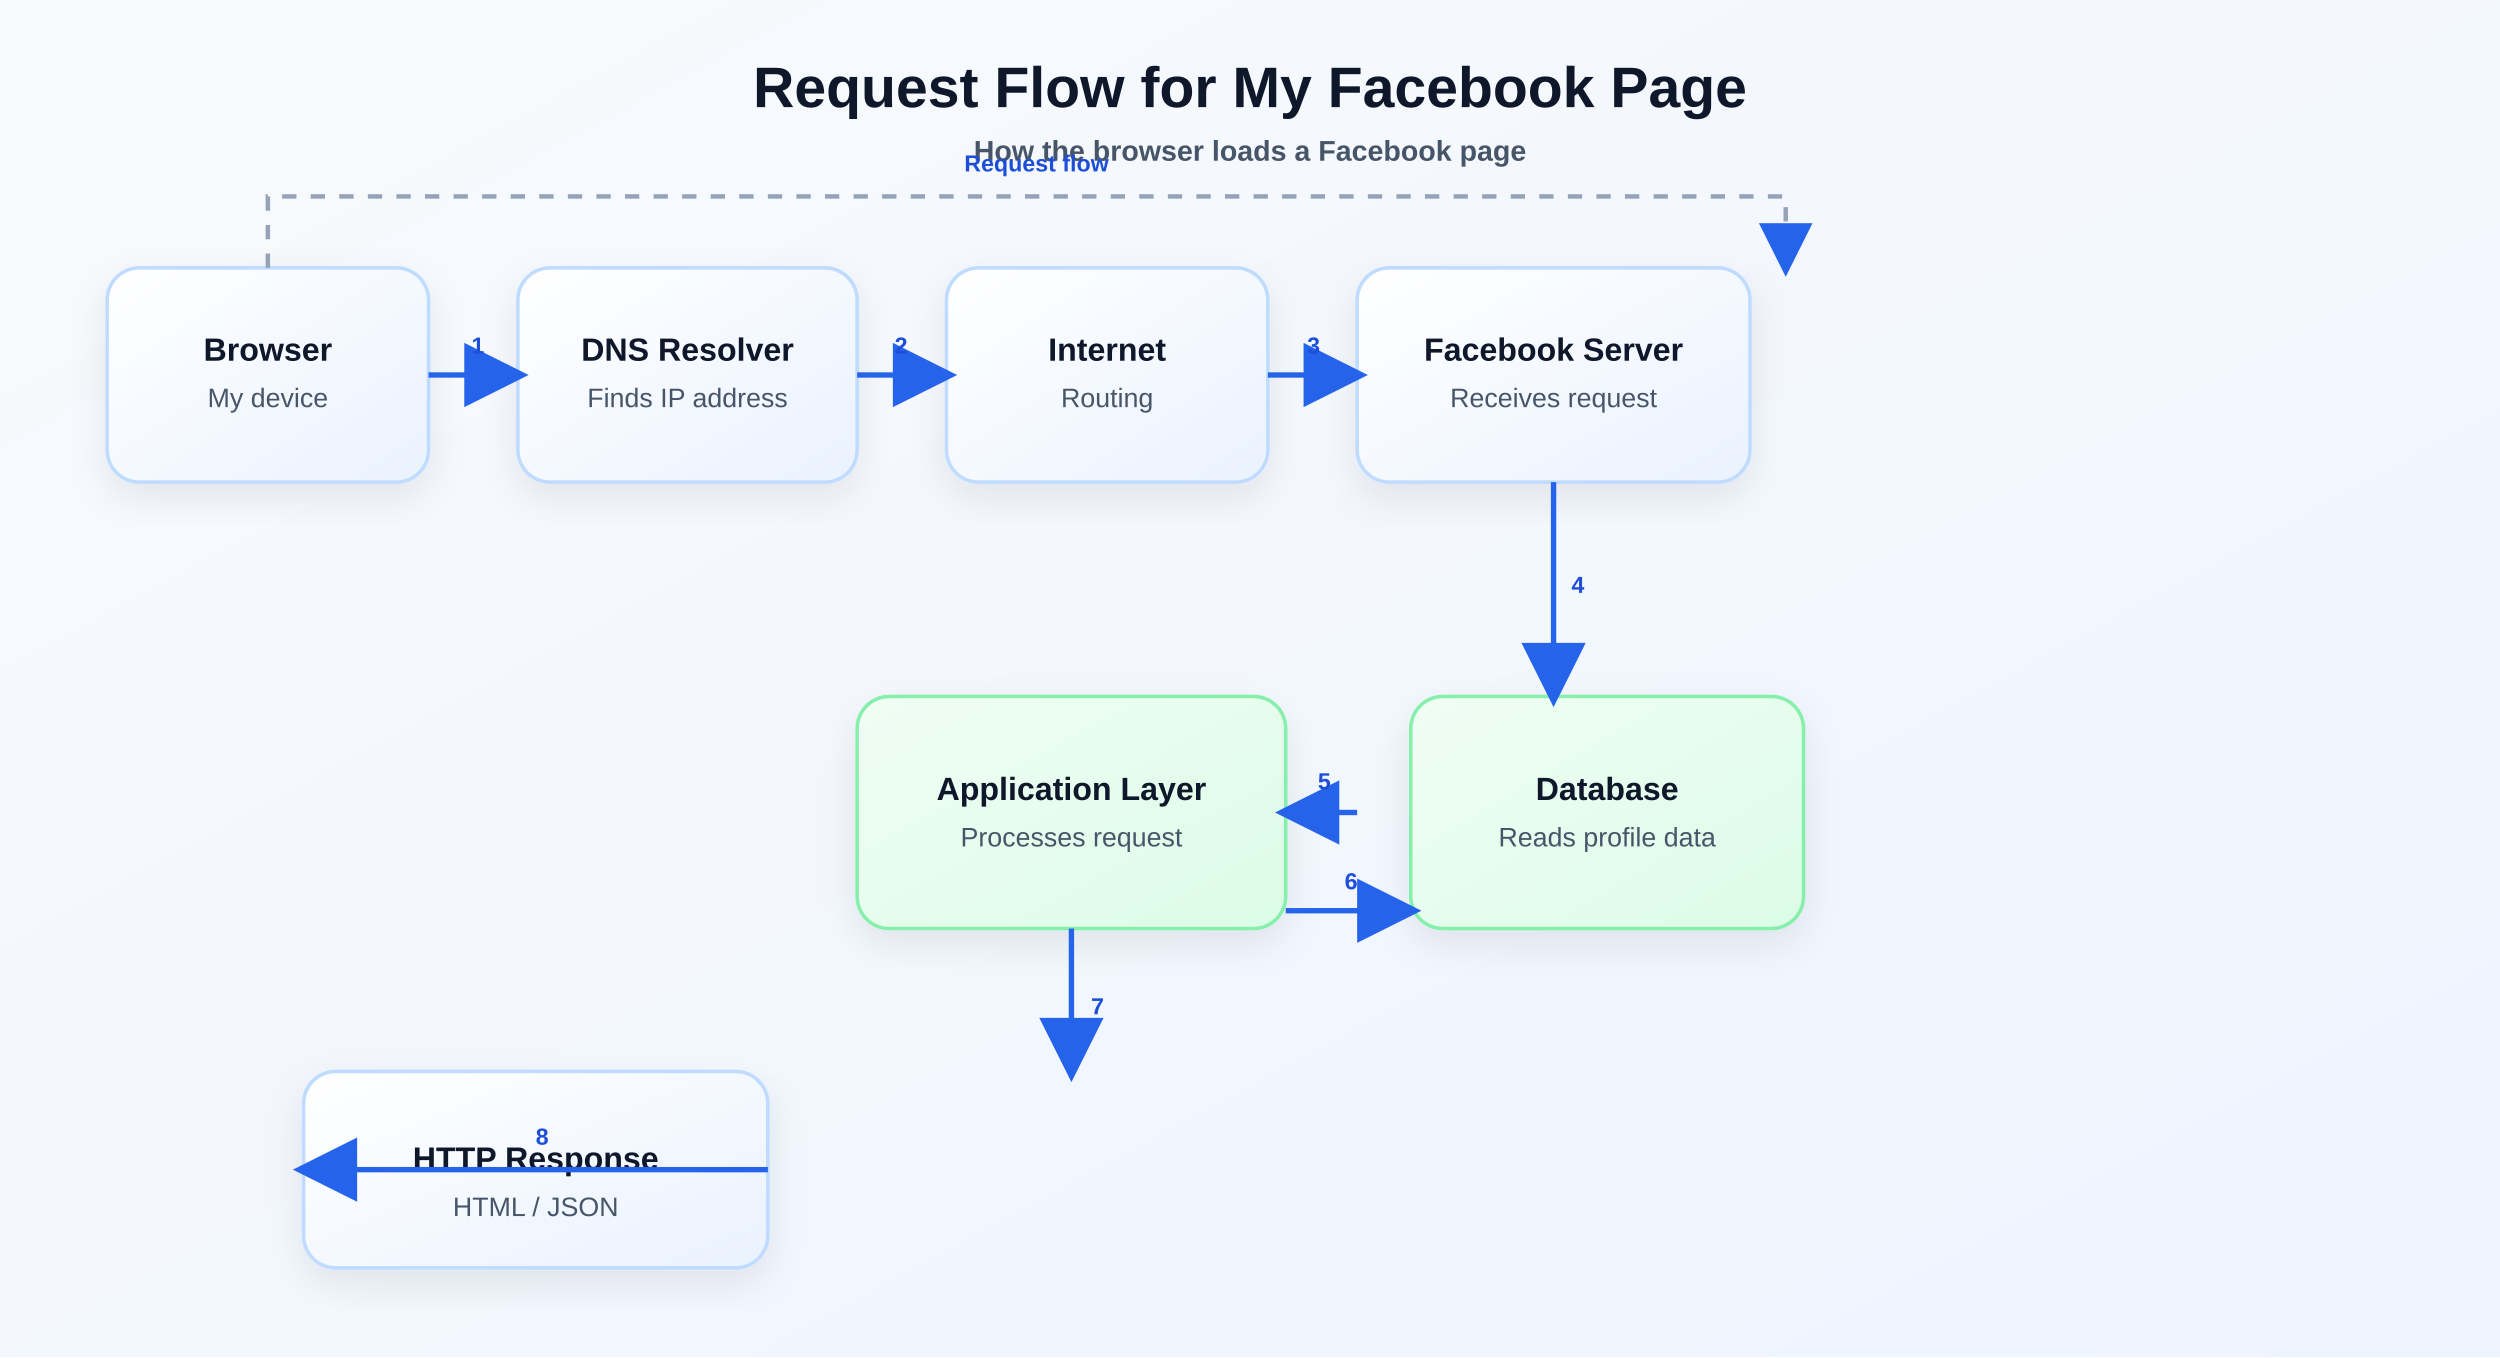
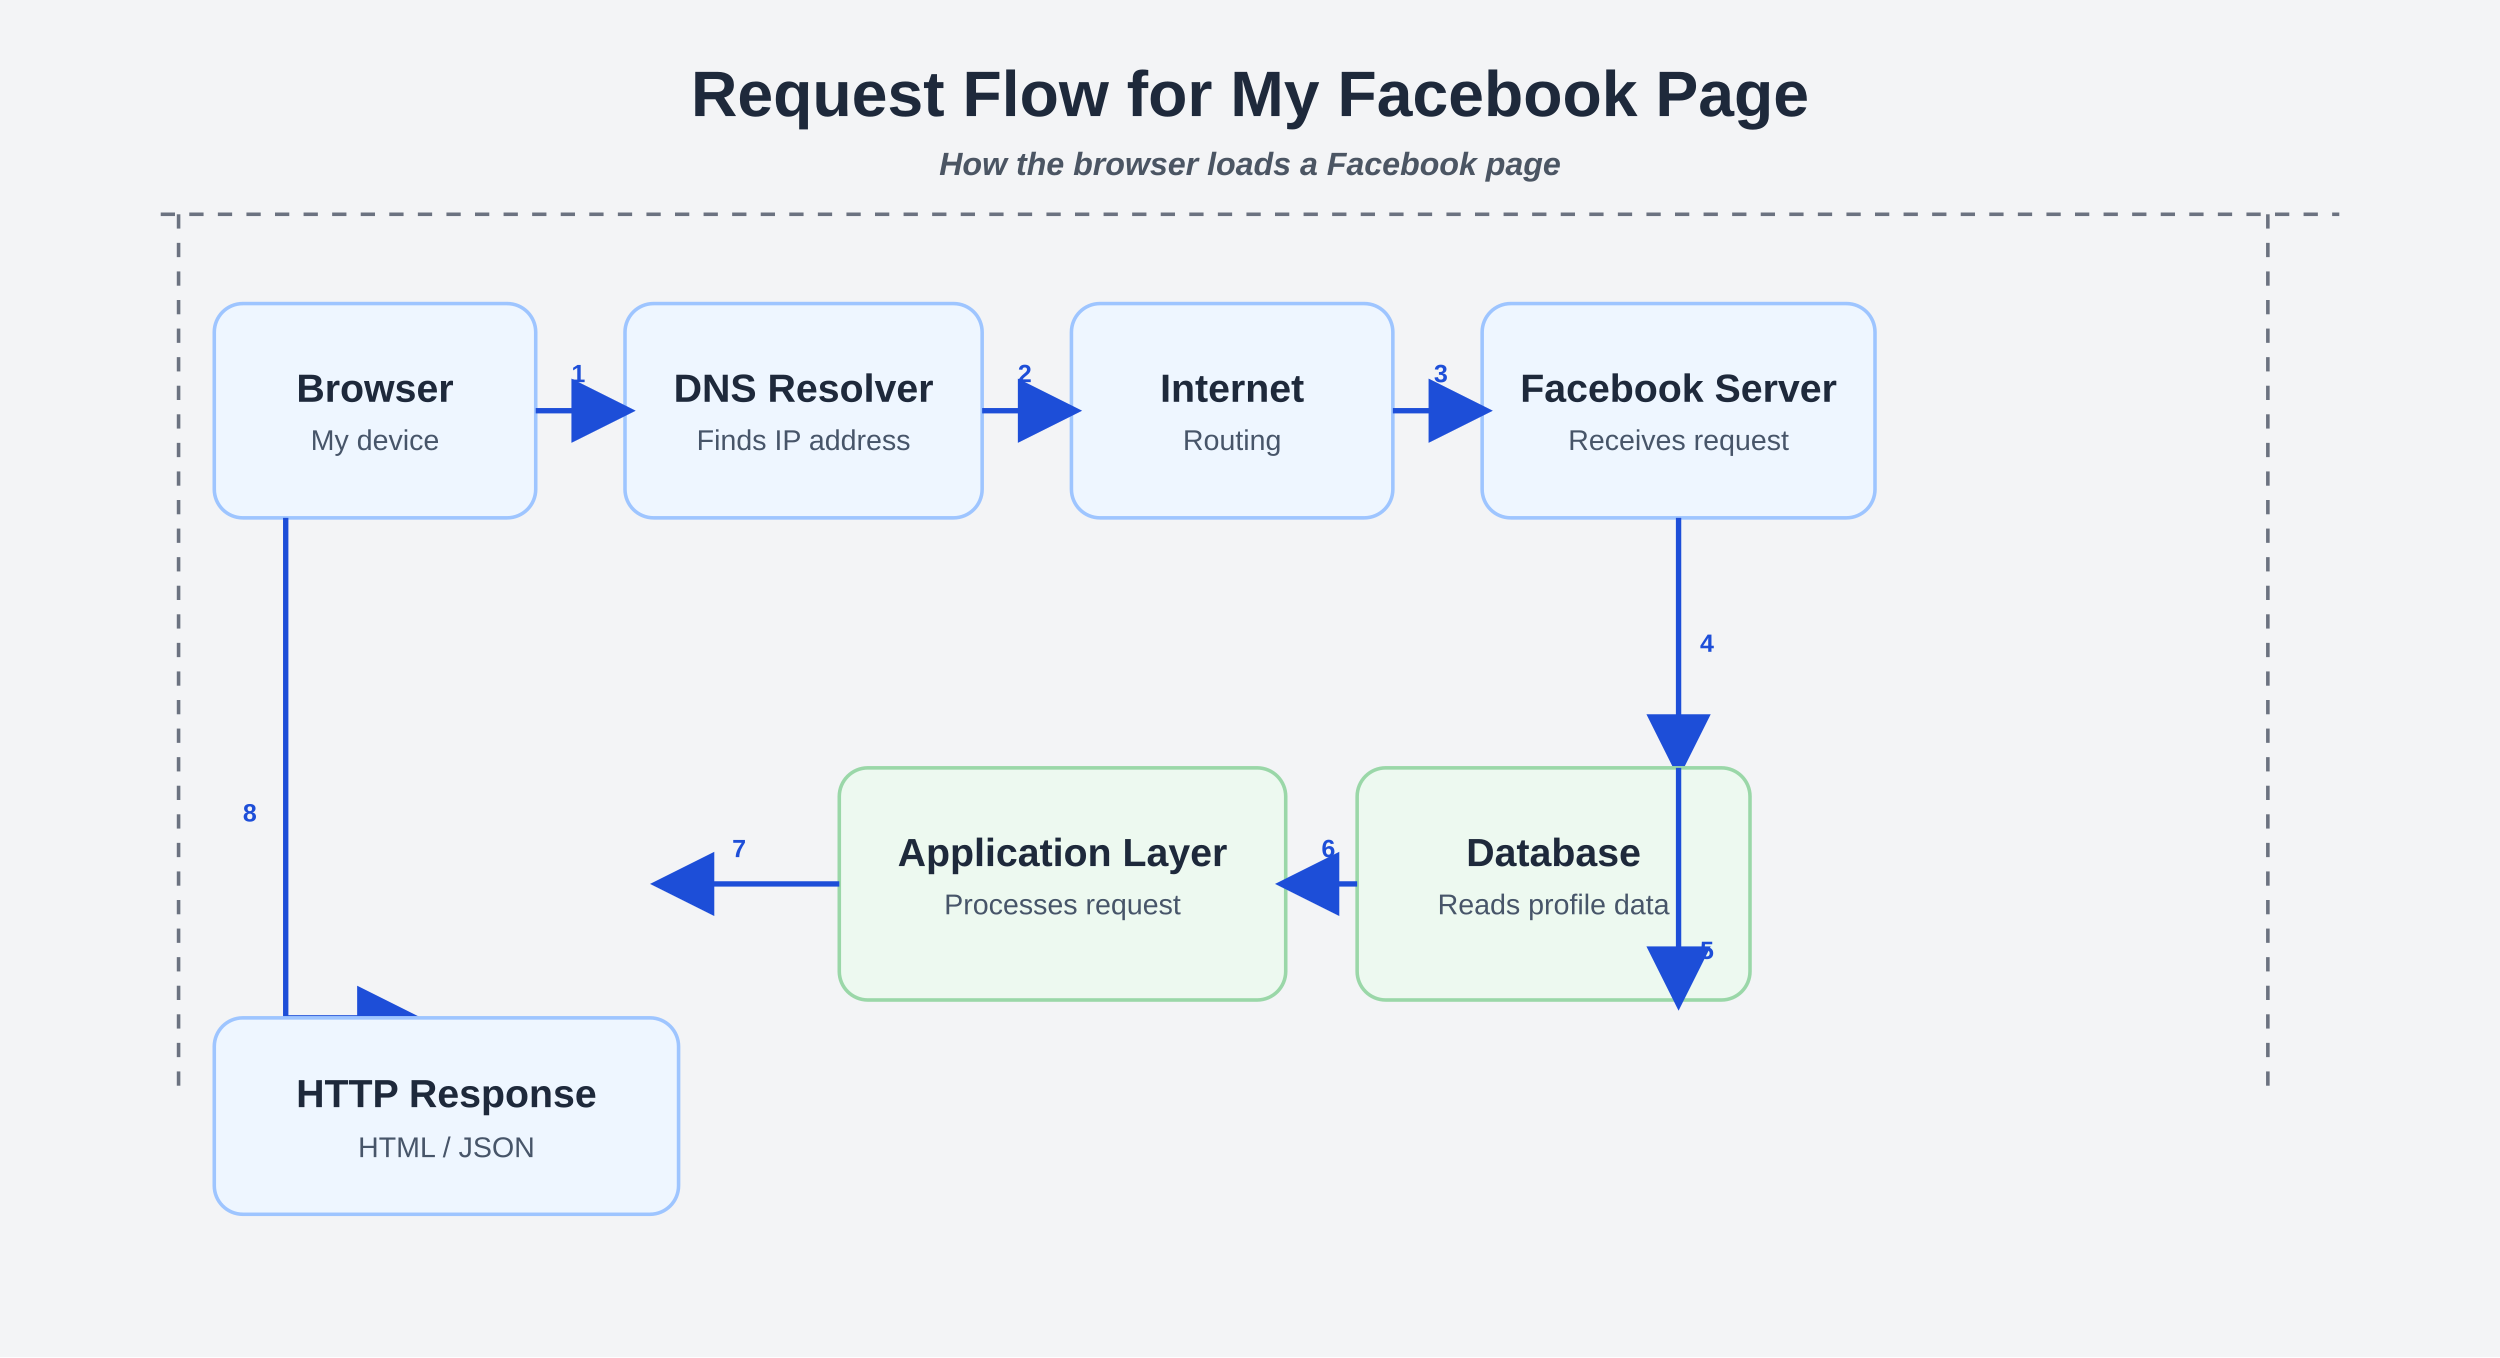
<svg xmlns="http://www.w3.org/2000/svg" width="1400" height="760" viewBox="0 0 1400 760">
  <defs>
-     <linearGradient id="bg" x1="0" y1="0" x2="1" y2="1">
-       <stop offset="0%" stop-color="#f8fafc" />
-       <stop offset="100%" stop-color="#eef4ff" />
-     </linearGradient>
-     <linearGradient id="nodeBlue" x1="0" y1="0" x2="1" y2="1">
-       <stop offset="0%" stop-color="#ffffff" />
-       <stop offset="100%" stop-color="#eaf2ff" />
-     </linearGradient>
-     <linearGradient id="nodeGreen" x1="0" y1="0" x2="1" y2="1">
-       <stop offset="0%" stop-color="#f0fdf4" />
-       <stop offset="100%" stop-color="#dcfce7" />
-     </linearGradient>
-     <filter id="shadow" x="-20%" y="-20%" width="140%" height="140%">
-       <feDropShadow dx="0" dy="8" stdDeviation="10" flood-color="#0f172a" flood-opacity="0.08" />
-     </filter>
    <marker id="arrow" markerWidth="12" markerHeight="12" refX="10" refY="6" orient="auto">
-       <path d="M0,0 L12,6 L0,12 z" fill="#2563eb" />
+       <path d="M0,0 L12,6 L0,12 z" fill="#1d4ed8" />
    </marker>
    <style>
-       .title { font: 700 32px Arial, sans-serif; fill: #0f172a; }
-       .subtitle { font: 600 16px Arial, sans-serif; fill: #475569; }
-       .box { fill: url(#nodeBlue); stroke: #bfdbfe; stroke-width: 2; filter: url(#shadow); }
-       .greenbox { fill: url(#nodeGreen); stroke: #86efac; stroke-width: 2; filter: url(#shadow); }
-       .label { font: 700 18px Arial, sans-serif; fill: #0f172a; }
-       .small { font: 500 15px Arial, sans-serif; fill: #475569; }
-       .step { font: 700 13px Arial, sans-serif; fill: #1d4ed8; }
-       .arrow { stroke: #2563eb; stroke-width: 3; fill: none; marker-end: url(#arrow); }
-       .plain-arrow { stroke: #94a3b8; stroke-width: 2.5; fill: none; marker-end: url(#arrow); stroke-dasharray: 8 8; }
+       .title { font: 700 36px Arial, sans-serif; fill: #1e293b; }
+       .subtitle { font: 600 18px Arial, sans-serif; fill: #4b5563; font-style: italic; }
+       .box { fill: #eef6ff; stroke: #9ec5ff; stroke-width: 2; }
+       .greenbox { fill: #edf9f0; stroke: #9ad7a8; stroke-width: 2; }
+       .label { font: 700 22px Arial, sans-serif; fill: #1e293b; }
+       .small { font: 500 16px Arial, sans-serif; fill: #475569; }
+       .step { font: 700 14px Arial, sans-serif; fill: #1d4ed8; }
+       .arrow { stroke: #1d4ed8; stroke-width: 3; fill: none; marker-end: url(#arrow); }
+       .dashed { stroke: #6b7280; stroke-width: 2; stroke-dasharray: 8 8; fill: none; }
    </style>
  </defs>
-   <rect width="1400" height="760" fill="url(#bg)" />
-   <text x="700" y="60" text-anchor="middle" class="title">Request Flow for My Facebook Page</text>
-   <text x="700" y="90" text-anchor="middle" class="subtitle">How the browser loads a Facebook page</text>
-   <rect class="box" x="60" y="150" width="180" height="120" rx="18" />
-   <text x="150" y="202" text-anchor="middle" class="label">Browser</text>
-   <text x="150" y="228" text-anchor="middle" class="small">My device</text>
-   <rect class="box" x="290" y="150" width="190" height="120" rx="18" />
-   <text x="385" y="202" text-anchor="middle" class="label">DNS Resolver</text>
-   <text x="385" y="228" text-anchor="middle" class="small">Finds IP address</text>
-   <rect class="box" x="530" y="150" width="180" height="120" rx="18" />
-   <text x="620" y="202" text-anchor="middle" class="label">Internet</text>
-   <text x="620" y="228" text-anchor="middle" class="small">Routing</text>
-   <rect class="box" x="760" y="150" width="220" height="120" rx="18" />
-   <text x="870" y="202" text-anchor="middle" class="label">Facebook Server</text>
-   <text x="870" y="228" text-anchor="middle" class="small">Receives request</text>
-   <rect class="greenbox" x="480" y="390" width="240" height="130" rx="18" />
-   <text x="600" y="448" text-anchor="middle" class="label">Application Layer</text>
-   <text x="600" y="474" text-anchor="middle" class="small">Processes request</text>
-   <rect class="greenbox" x="790" y="390" width="220" height="130" rx="18" />
-   <text x="900" y="448" text-anchor="middle" class="label">Database</text>
-   <text x="900" y="474" text-anchor="middle" class="small">Reads profile data</text>
-   <rect class="box" x="170" y="600" width="260" height="110" rx="18" />
-   <text x="300" y="655" text-anchor="middle" class="label">HTTP Response</text>
-   <text x="300" y="681" text-anchor="middle" class="small">HTML / JSON</text>
-   <path class="arrow" d="M240 210 L290 210" />
-   <text x="264" y="198" class="step">1</text>
-   <path class="arrow" d="M480 210 L530 210" />
-   <text x="501" y="198" class="step">2</text>
-   <path class="arrow" d="M710 210 L760 210" />
-   <text x="732" y="198" class="step">3</text>
-   <path class="arrow" d="M870 270 L870 390" />
-   <text x="880" y="332" class="step">4</text>
-   <path class="arrow" d="M760 455 L720 455" />
-   <text x="738" y="442" class="step">5</text>
-   <path class="arrow" d="M720 510 L790 510" />
-   <text x="753" y="498" class="step">6</text>
-   <path class="arrow" d="M600 520 L600 600" />
-   <text x="611" y="568" class="step">7</text>
-   <path class="arrow" d="M430 655 L170 655" />
-   <text x="300" y="641" class="step">8</text>
-   <path class="plain-arrow" d="M150 150 L150 110 L1000 110 L1000 150" />
-   <text x="540" y="96" class="step">Request flow</text>
+   <rect width="1400" height="760" fill="#f3f4f6" />
+   <text x="700" y="65" text-anchor="middle" class="title">Request Flow for My Facebook Page</text>
+   <text x="700" y="98" text-anchor="middle" class="subtitle">How the browser loads a Facebook page</text>
+   <path class="dashed" d="M90 120 H1310" />
+   <rect class="box" x="120" y="170" width="180" height="120" rx="16" />
+   <text x="210" y="225" text-anchor="middle" class="label">Browser</text>
+   <text x="210" y="252" text-anchor="middle" class="small">My device</text>
+   <rect class="box" x="350" y="170" width="200" height="120" rx="16" />
+   <text x="450" y="225" text-anchor="middle" class="label">DNS Resolver</text>
+   <text x="450" y="252" text-anchor="middle" class="small">Finds IP address</text>
+   <rect class="box" x="600" y="170" width="180" height="120" rx="16" />
+   <text x="690" y="225" text-anchor="middle" class="label">Internet</text>
+   <text x="690" y="252" text-anchor="middle" class="small">Routing</text>
+   <rect class="box" x="830" y="170" width="220" height="120" rx="16" />
+   <text x="940" y="225" text-anchor="middle" class="label">Facebook Server</text>
+   <text x="940" y="252" text-anchor="middle" class="small">Receives request</text>
+   <path class="arrow" d="M300 230 L350 230" />
+   <text x="320" y="214" class="step">1</text>
+   <path class="arrow" d="M550 230 L600 230" />
+   <text x="570" y="214" class="step">2</text>
+   <path class="arrow" d="M780 230 L830 230" />
+   <text x="803" y="214" class="step">3</text>
+   <path class="arrow" d="M940 290 L940 430" />
+   <text x="952" y="365" class="step">4</text>
+   <rect class="greenbox" x="470" y="430" width="250" height="130" rx="16" />
+   <text x="595" y="485" text-anchor="middle" class="label">Application Layer</text>
+   <text x="595" y="512" text-anchor="middle" class="small">Processes request</text>
+   <rect class="greenbox" x="760" y="430" width="220" height="130" rx="16" />
+   <text x="870" y="485" text-anchor="middle" class="label">Database</text>
+   <text x="870" y="512" text-anchor="middle" class="small">Reads profile data</text>
+   <path class="arrow" d="M940 430 L940 560" />
+   <text x="952" y="537" class="step">5</text>
+   <path class="arrow" d="M760 495 L720 495" />
+   <text x="740" y="480" class="step">6</text>
+   <path class="arrow" d="M470 495 L370 495" />
+   <text x="410" y="480" class="step">7</text>
+   <path class="arrow" d="M160 290 L160 570 L230 570" />
+   <text x="136" y="460" class="step">8</text>
+   <rect class="box" x="120" y="570" width="260" height="110" rx="16" />
+   <text x="250" y="620" text-anchor="middle" class="label">HTTP Response</text>
+   <text x="250" y="648" text-anchor="middle" class="small">HTML / JSON</text>
+   <path class="dashed" d="M100 120 L100 610" />
+   <path class="dashed" d="M1270 120 L1270 610" />
</svg>
